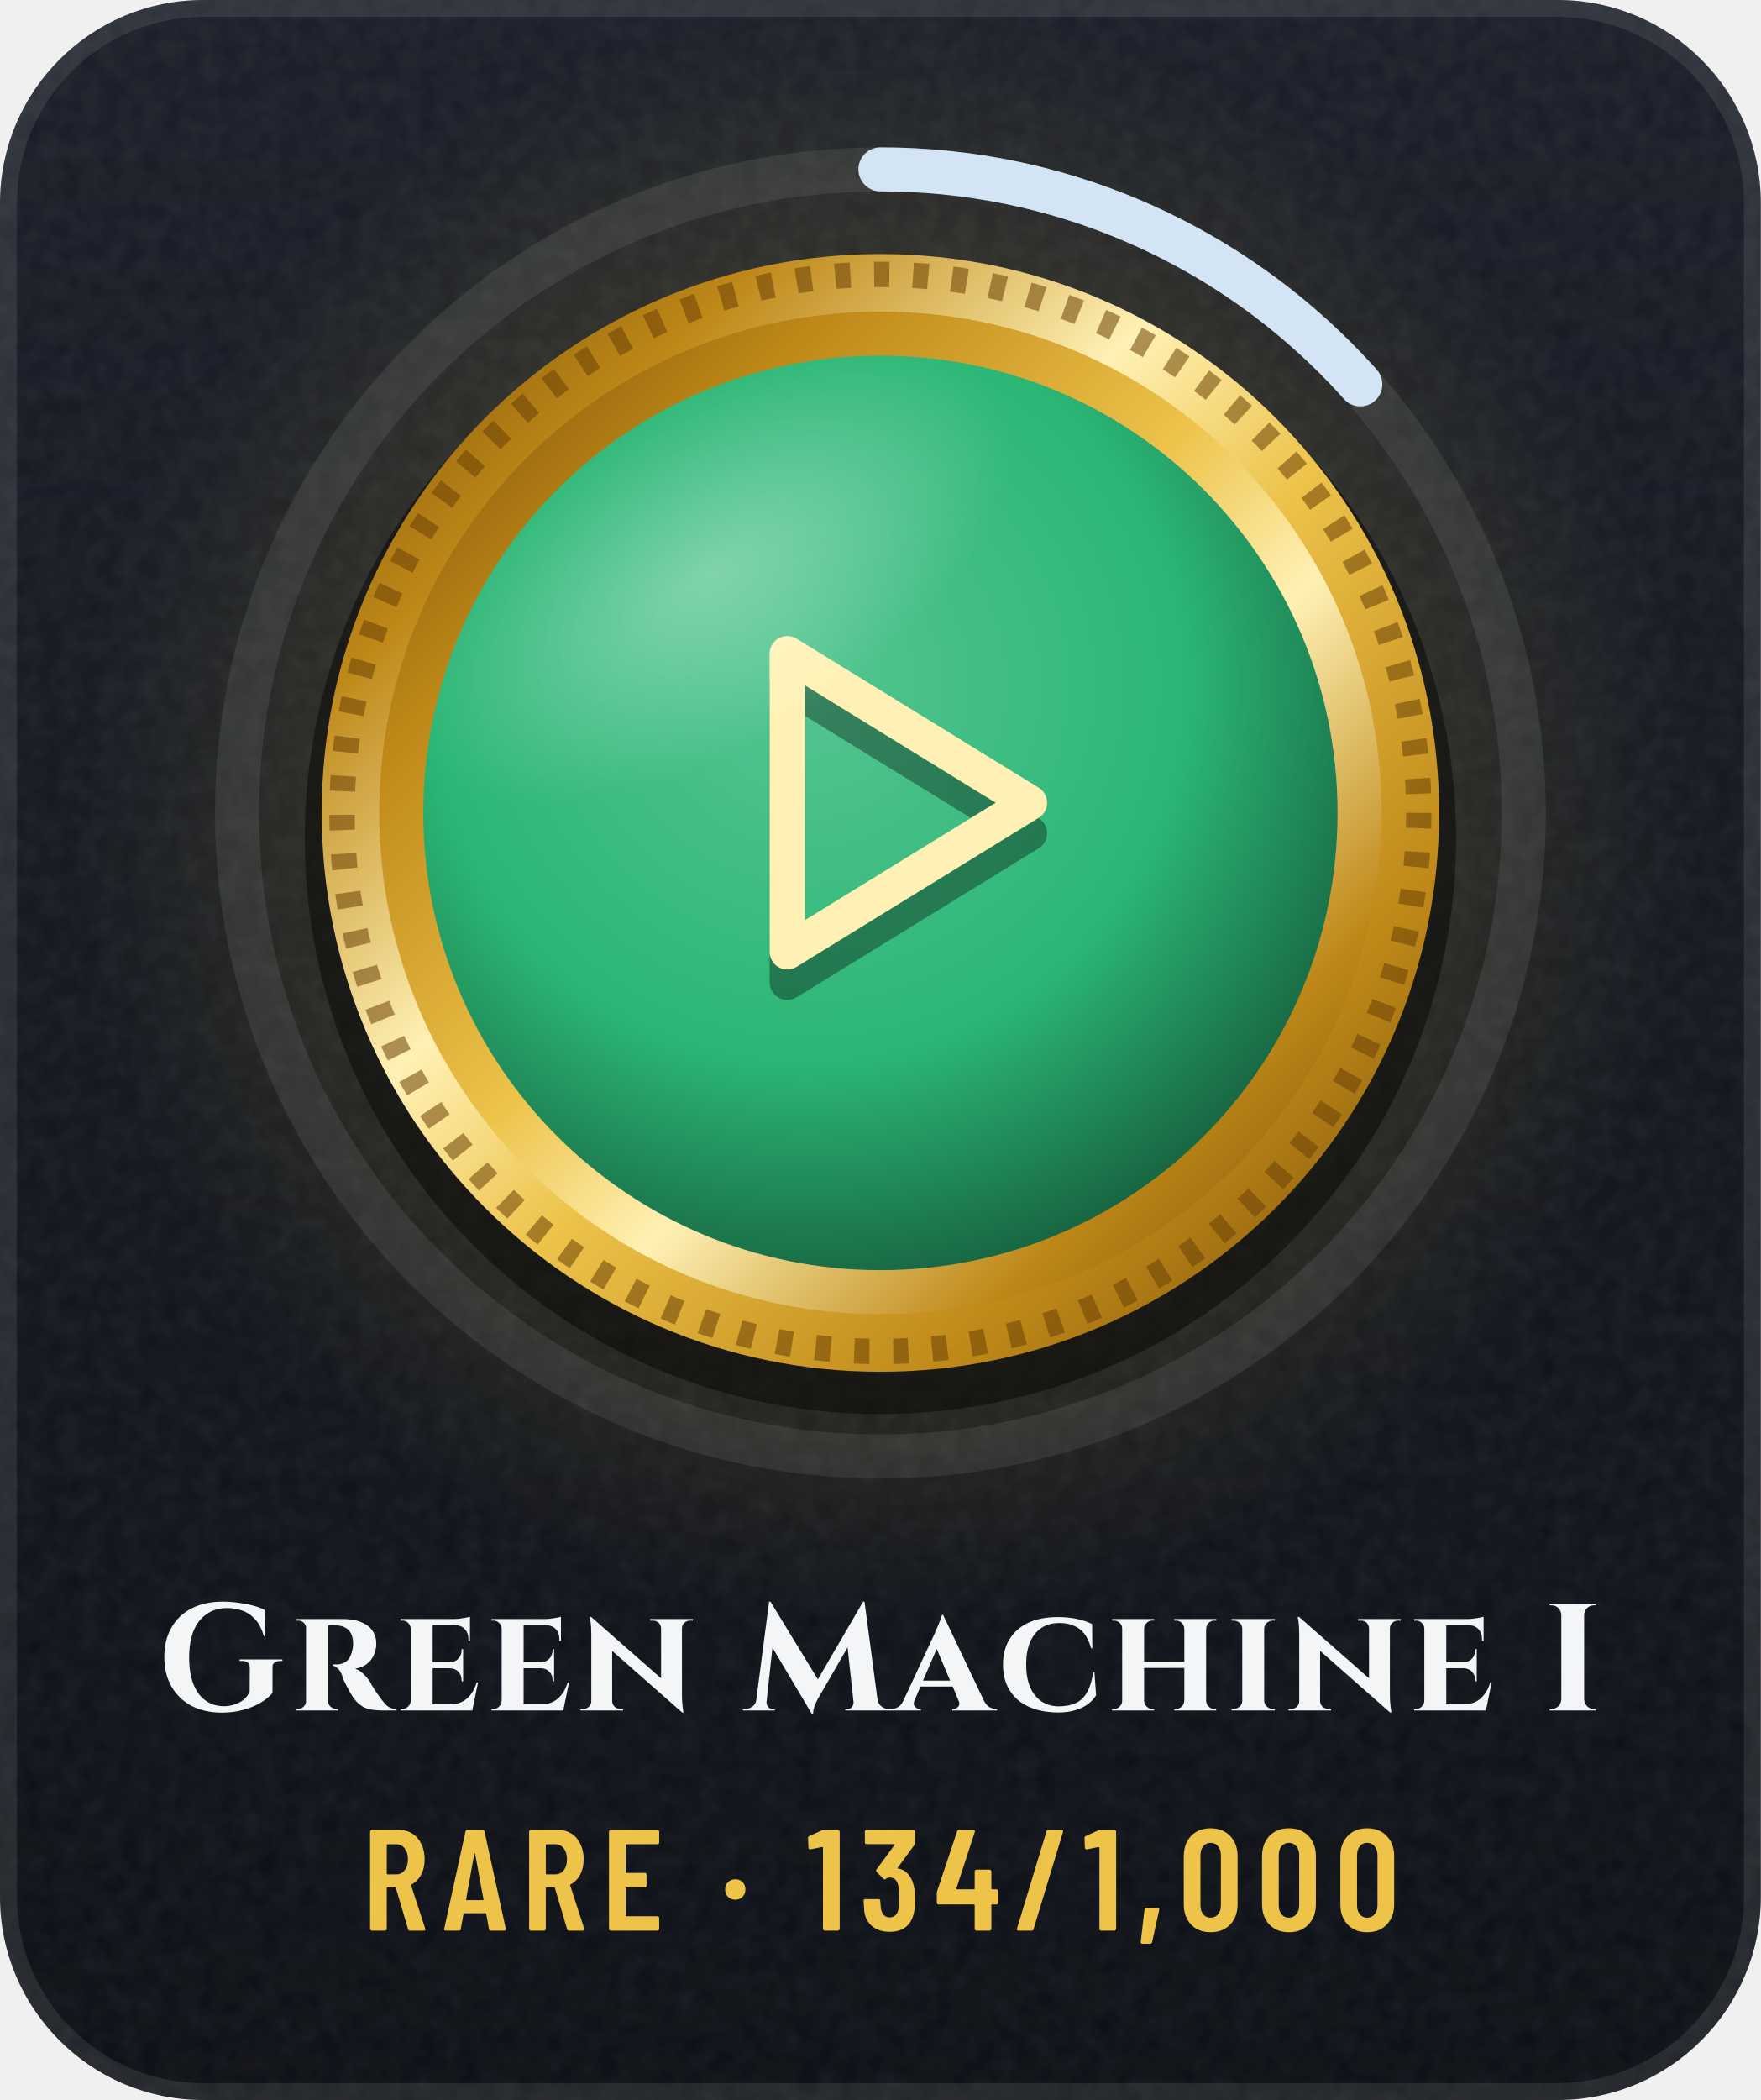
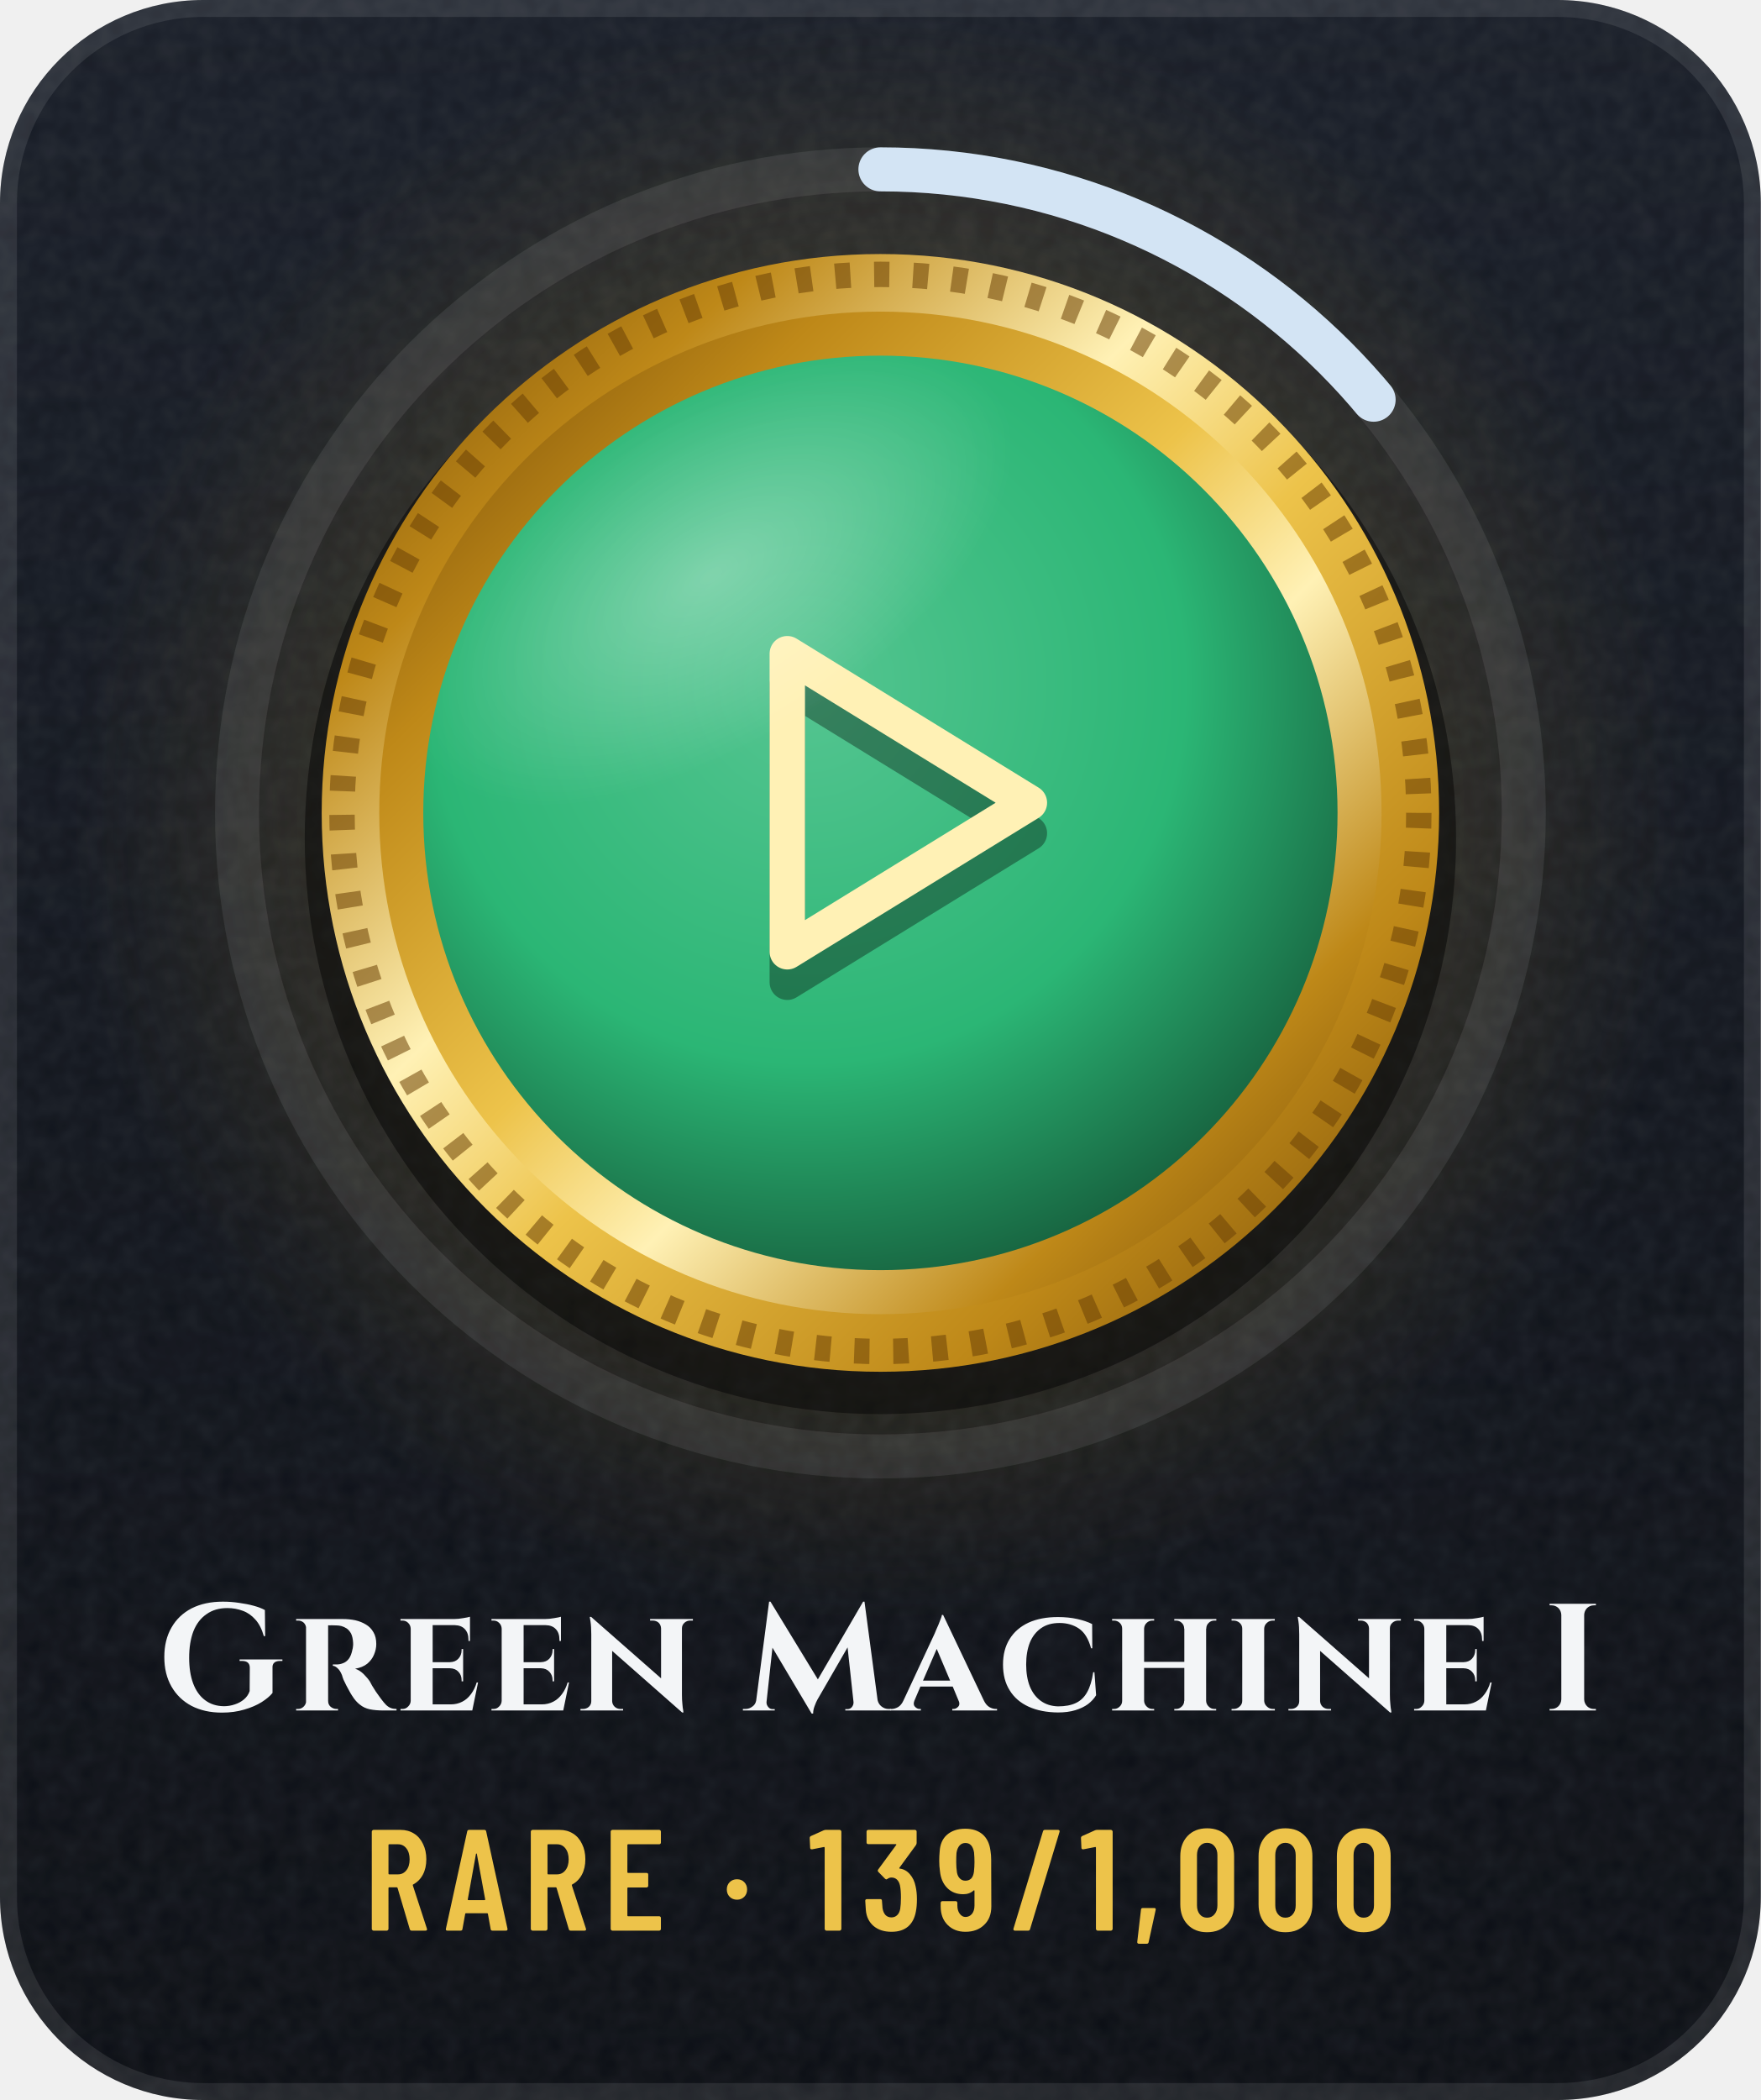
<svg xmlns="http://www.w3.org/2000/svg" width="104" height="124" viewBox="0 0 104 124" role="img" aria-label="Green Machine I: earned, Rare, 13% to Green Machine II">
  <style>@keyframes tw{0%,100%{opacity:.15;transform:scale(.45)}50%{opacity:1;transform:scale(1)}}.sp{transform-box:fill-box;transform-origin:center;animation:tw 3.4s ease-in-out infinite}@keyframes sh{0%{transform:translateX(-110px)}38%,100%{transform:translateX(200px)}}.sh{animation:sh 6.5s ease-in-out infinite}@keyframes fl{0%,100%{transform:translateY(0)}50%{transform:translateY(-3px)}}.fl{animation:fl 5s ease-in-out infinite}@media (prefers-reduced-motion:reduce){.sp,.fl{animation:none}.sh,.bu{display:none}}</style>
  <defs>
    <linearGradient id="bg" x1="0" y1="0" x2="0" y2="1">
      <stop offset="0" stop-color="#171C26" />
      <stop offset="1" stop-color="#0A0D13" />
    </linearGradient>
    <clipPath id="card">
      <rect width="104" height="124" rx="12" />
    </clipPath>
    <filter id="grain" x="0" y="0" width="100%" height="100%">
      <feTurbulence type="fractalNoise" baseFrequency=".85" numOctaves="2" stitchTiles="stitch" />
      <feColorMatrix values="0 0 0 0 1 0 0 0 0 1 0 0 0 0 1 0 0 0 .07 0" />
    </filter>
    <radialGradient id="glow" cx=".5" cy=".5" r=".5">
      <stop offset="0" stop-color="#EDC34A" stop-opacity="0.34" />
      <stop offset="1" stop-color="#EDC34A" stop-opacity="0" />
    </radialGradient>
    <linearGradient id="mh" x1="0" y1="0" x2="1" y2="0">
      <stop offset="0" stop-color="#6B4306" />
      <stop offset="0.2" stop-color="#BE8818" />
      <stop offset="0.4" stop-color="#FFF1B5" />
      <stop offset="0.54" stop-color="#EDC34A" />
      <stop offset="0.78" stop-color="#BE8818" />
      <stop offset="1" stop-color="#6B4306" />
    </linearGradient>
    <linearGradient id="md" x1="0" y1="0" x2="1" y2="1">
      <stop offset="0" stop-color="#6B4306" />
      <stop offset="0.2" stop-color="#BE8818" />
      <stop offset="0.4" stop-color="#FFF1B5" />
      <stop offset="0.54" stop-color="#EDC34A" />
      <stop offset="0.78" stop-color="#BE8818" />
      <stop offset="1" stop-color="#6B4306" />
    </linearGradient>
    <linearGradient id="mdr" x1="1" y1="1" x2="0" y2="0">
      <stop offset="0" stop-color="#6B4306" />
      <stop offset="0.2" stop-color="#BE8818" />
      <stop offset="0.4" stop-color="#FFF1B5" />
      <stop offset="0.54" stop-color="#EDC34A" />
      <stop offset="0.78" stop-color="#BE8818" />
      <stop offset="1" stop-color="#6B4306" />
    </linearGradient>
    <linearGradient id="dia" x1="0" y1="0" x2="1" y2="0">
      <stop offset="0" stop-color="#6CCBFF" />
      <stop offset=".5" stop-color="#C4B2FF" />
      <stop offset="1" stop-color="#F29BDD" />
    </linearGradient>
    <linearGradient id="pb" x1="0" y1="0" x2="1" y2="0">
      <stop offset="0" stop-color="#8FA6C0" />
      <stop offset="1" stop-color="#FFFFFF" />
    </linearGradient>
    <linearGradient id="shg" x1="0" y1="0" x2="1" y2="0">
      <stop offset="0" stop-color="#FFFFFF" stop-opacity="0" />
      <stop offset=".5" stop-color="#FFFFFF" stop-opacity=".6" />
      <stop offset="1" stop-color="#FFFFFF" stop-opacity="0" />
    </linearGradient>
    <radialGradient id="en" cx=".42" cy=".36" r=".75">
      <stop offset="0" stop-color="#55C591" />
      <stop offset=".55" stop-color="#2BB675" />
      <stop offset="1" stop-color="#11492F" />
    </radialGradient>
    <linearGradient id="ig" gradientUnits="userSpaceOnUse" x1="0" y1="34" x2="0" y2="62">
      <stop offset="0" stop-color="#FFF1B5" />
      <stop offset="1" stop-color="#EDC34A" />
    </linearGradient>
    <radialGradient id="gl" cx=".5" cy=".5" r=".5">
      <stop offset="0" stop-color="#FFFFFF" stop-opacity=".45" />
      <stop offset="1" stop-color="#FFFFFF" stop-opacity="0" />
    </radialGradient>
    <clipPath id="fc">
      <circle cx="52" cy="48" r="27" />
    </clipPath>
  </defs>
  <g clip-path="url(#card)">
    <rect width="104" height="124" fill="url(#bg)" />
    <rect width="104" height="124" filter="url(#grain)" />
  </g>
  <rect x=".5" y=".5" width="103" height="123" rx="11.5" fill="none" stroke="#FFFFFF" stroke-opacity=".09" />
  <circle cx="52" cy="48" r="48" fill="url(#glow)" />
  <circle cx="52" cy="48" r="38" fill="none" stroke="#FFFFFF" stroke-opacity=".08" stroke-width="2.6" />
-   <circle cx="52" cy="48" r="38" fill="none" stroke="#D3E4F4" stroke-width="2.6" stroke-linecap="round" stroke-dasharray="32 238.8" transform="rotate(-90 52 48)" />
+   <circle cx="52" cy="48" r="38" fill="none" stroke="#D3E4F4" stroke-width="2.6" stroke-linecap="round" stroke-dasharray="33.2 238.8" transform="rotate(-90 52 48)" />
  <circle cx="52" cy="49.5" r="34" fill="#000000" fill-opacity=".45" />
  <circle cx="52" cy="48" r="33" fill="url(#md)" />
  <circle cx="52" cy="48" r="31.8" fill="none" stroke="#6B4306" stroke-opacity=".55" stroke-width="1.5" stroke-dasharray=".9 1.4" />
  <circle cx="52" cy="48" r="29.6" fill="url(#mdr)" />
  <circle cx="52" cy="48" r="27" fill="url(#en)" />
  <g transform="translate(38.8 36) scale(1.1)" fill="none" stroke="#000000" stroke-width="1.9" stroke-linecap="round" stroke-linejoin="round" stroke-opacity=".35">
    <path d="M7 4l13 8-13 8z" />
  </g>
  <g transform="translate(38.8 34.2) scale(1.1)" fill="none" stroke="url(#ig)" stroke-width="1.9" stroke-linecap="round" stroke-linejoin="round">
    <path d="M7 4l13 8-13 8z" />
  </g>
  <g clip-path="url(#fc)">
    <ellipse cx="42" cy="34" rx="20" ry="10" transform="rotate(-32 42 34)" fill="url(#gl)" opacity=".7" />
    <g transform="skewX(-18)">
      <rect class="sh" x="10" y="10" width="12" height="80" fill="url(#shg)" opacity=".6" />
    </g>
  </g>
  <g transform="translate(9.3 101) scale(0.009 -0.009)" fill="#F3F5F7">
    <use href="#s71" x="0" />
    <use href="#s114" x="869" />
    <use href="#s101" x="1561" />
    <use href="#s101" x="2158" />
    <use href="#s110" x="2755" />
    <use href="#s77" x="3851" />
    <use href="#s97" x="4837" />
    <use href="#s99" x="5515" />
    <use href="#s104" x="6231" />
    <use href="#s105" x="7015" />
    <use href="#s110" x="7401" />
    <use href="#s101" x="8213" />
    <use href="#s73" x="9094" />
  </g>
-   <g transform="translate(21.4 114) scale(0.0085 -0.0085)" fill="#EDC34A">
+   <g transform="translate(21.5 114) scale(0.0085 -0.0085)" fill="#EDC34A">
    <use href="#m82" x="0" />
    <use href="#m65" x="555" />
    <use href="#m82" x="1105" />
    <use href="#m69" x="1660" />
    <use href="#m183" x="2484" />
    <use href="#m49" x="3087" />
    <use href="#m51" x="3455" />
-     <use href="#m52" x="3975" />
-     <use href="#m47" x="4528" />
-     <use href="#m49" x="5008" />
-     <use href="#m44" x="5376" />
-     <use href="#m48" x="5670" />
-     <use href="#m48" x="6214" />
-     <use href="#m48" x="6758" />
+     <use href="#m57" x="3975" />
+     <use href="#m47" x="4492" />
+     <use href="#m49" x="4972" />
+     <use href="#m44" x="5340" />
+     <use href="#m48" x="5634" />
+     <use href="#m48" x="6178" />
+     <use href="#m48" x="6722" />
  </g>
  <defs>
    <path id="m44" d="M33 -78 59 146Q60 157 71 157H151Q164 157 161 144L112 -80Q110 -91 99 -91H45Q39 -91 36 -88Q32 -84 33 -78Z" />
    <path id="m47" d="M21 14 226 690Q229 700 239 700H331Q337 700 340 696Q343 692 341 686L136 10Q133 0 123 0H31Q25 0 22 4Q19 8 21 14Z" />
    <path id="m48" d="M38 183V517Q38 604 89 658Q140 711 224 711Q309 711 360 658Q412 604 412 517V183Q412 96 360 42Q309 -11 224 -11Q140 -11 89 42Q38 96 38 183ZM296 176V524Q296 563 276 586Q257 610 224 610Q192 610 173 586Q154 563 154 524V176Q154 137 173 114Q192 90 224 90Q257 90 276 114Q296 137 296 176Z" />
    <path id="m49" d="M122 700H218Q223 700 226 696Q230 693 230 688V12Q230 7 226 4Q223 0 218 0H126Q121 0 118 4Q114 7 114 12V576Q114 578 112 580Q111 582 109 581L27 565H24Q13 565 13 576L10 643Q10 653 18 657L107 697Q114 700 122 700Z" />
    <path id="m51" d="M387 218Q387 169 380 134Q368 66 326 29Q283 -8 210 -8Q134 -8 86 32Q38 73 32 143Q30 165 28 207Q28 219 40 219H132Q144 219 144 207Q146 173 148 156Q153 125 169 108Q185 92 210 92Q234 92 250 108Q266 123 271 152Q276 182 276 230Q276 281 269 315Q263 341 248 355Q233 369 210 369Q195 369 183 360Q177 356 174 356Q172 356 166 360L119 408Q115 412 115 417Q115 421 118 425L243 595Q245 597 244 599Q242 601 239 601H49Q44 601 40 604Q37 608 37 613V688Q37 693 40 696Q44 700 49 700H373Q378 700 382 696Q385 693 385 688V609Q385 602 380 594L266 438Q262 432 268 431Q309 426 338 392Q368 358 378 307Q387 267 387 218Z" />
-     <path id="m52" d="M443 275V194Q443 189 440 186Q436 182 431 182H401Q396 182 396 177V12Q396 7 392 4Q389 0 384 0H292Q287 0 284 4Q280 7 280 12V177Q280 182 275 182H29Q24 182 20 186Q17 189 17 194V259Q17 268 19 274L158 690Q161 700 171 700H271Q277 700 280 696Q283 693 281 686L153 293Q152 287 157 287H275Q280 287 280 292V412Q280 417 284 420Q287 424 292 424H384Q389 424 392 420Q396 417 396 412V292Q396 287 401 287H431Q436 287 440 284Q443 280 443 275Z" />
+     <path id="m57" d="M384 168Q384 87 334 40Q285 -8 204 -8Q128 -8 80 40Q32 88 32 168V193Q32 198 36 202Q39 205 44 205H136Q141 205 144 202Q148 198 148 193V174Q148 140 164 118Q181 95 204 95Q232 95 250 117Q267 139 267 174V276Q267 279 265 280Q263 281 261 279Q232 253 189 253Q120 253 77 297Q34 341 27 414Q22 447 22 484Q22 518 25 549Q29 625 76 666Q124 708 203 708Q276 708 322 670Q368 631 378 556Q383 526 383 493ZM267 476Q267 506 264 543Q253 609 204 609Q179 609 163 591Q147 573 142 540Q140 516 140 476Q140 439 145 405Q150 377 166 362Q181 347 204 347Q228 347 244 362Q259 378 263 408Q267 443 267 476Z" />
    <path id="m65" d="M325 11 306 116Q306 121 300 121H154Q148 121 148 116L129 11Q128 0 116 0H25Q11 0 14 13L162 689Q164 700 175 700H281Q292 700 294 689L442 13V9Q442 0 431 0H338Q326 0 325 11ZM171 212H282Q288 212 287 217L229 533Q228 536 226 536Q224 536 223 533L166 217Q165 212 171 212Z" />
    <path id="m69" d="M391 600H175Q170 600 170 595V406Q170 401 175 401H303Q308 401 312 398Q315 394 315 389V312Q315 307 312 304Q308 300 303 300H175Q170 300 170 295V105Q170 100 175 100H391Q396 100 400 96Q403 93 403 88V12Q403 7 400 4Q396 0 391 0H66Q61 0 58 4Q54 7 54 12V688Q54 693 58 696Q61 700 66 700H391Q396 700 400 696Q403 693 403 688V612Q403 607 400 604Q396 600 391 600Z" />
    <path id="m82" d="M318 10 233 297Q231 301 228 301H175Q170 301 170 296V12Q170 7 166 4Q163 0 158 0H66Q61 0 58 4Q54 7 54 12V688Q54 693 58 696Q61 700 66 700H254Q307 700 348 674Q388 649 410 602Q433 556 433 496Q433 434 409 389Q385 344 342 321Q338 320 339 315L437 14Q438 12 438 9Q438 0 427 0H331Q321 0 318 10ZM170 595V396Q170 391 175 391H236Q272 391 294 419Q317 447 317 495Q317 543 294 572Q272 600 236 600H175Q170 600 170 595Z" />
    <path id="m183" d="M37 286Q37 317 57 337Q77 357 108 357Q139 357 158 337Q178 317 178 286Q178 255 158 235Q138 215 108 215Q77 215 57 235Q37 255 37 286Z" />
    <path id="s71" d="M755 280V115Q731 85 684 55Q636 25 570 6Q504 -14 423 -14Q309 -14 224 30Q139 75 92 157Q45 239 45 351Q45 463 92 544Q138 625 224 670Q311 714 429 714Q484 714 536 706Q588 699 632 687Q676 675 705 659L707 488H698Q679 556 643 596Q607 637 560 654Q512 672 459 672Q378 672 322 632Q265 593 236 520Q208 447 208 345Q208 249 234 178Q261 106 312 68Q363 29 436 28Q473 28 508 40Q542 51 568 73Q594 95 605 127L606 280Q606 325 555 325H539V335H820V325H805Q775 325 763 310Q754 299 755 280Z" />
    <path id="s73" d="M119 73V627Q118 653 100 672Q81 690 55 690H42V700H346V690H333Q307 690 288 672Q270 653 269 627V73Q270 47 288 28Q307 10 333 10H346V0H42V10H55Q81 10 100 28Q118 47 119 73Z" />
    <path id="s77" d="M780 714H789L875 68Q881 42 900 27Q921 10 947 10H963V0H663V9H678Q695 9 706 22Q717 36 717 52V55L678 414L491 90L481 73Q471 55 462 30Q452 5 452 -20H442L185 412L146 55V52Q146 36 158 22Q169 9 185 9H200V0H-9V10H7Q34 10 55 27Q73 40 78 64L163 714H172L483 204Z" />
    <path id="s97" d="M319 627 586 66Q601 35 623 22Q645 10 665 10H673V0H379V10H387Q404 10 418 25Q429 36 424 56L382 157H170L130 63Q121 38 134 25Q148 10 165 10H173V0H-27V10H-19Q1 10 23 22Q45 35 59 66L264 506Q266 512 273 528Q280 543 288 562Q296 582 303 600Q310 617 311 627ZM187 196H365L277 404Z" />
    <path id="s99" d="M634 251 645 100Q626 68 592 42Q558 17 509 2Q460 -13 395 -13Q283 -12 202 25Q121 62 78 132Q34 201 34 301Q34 399 77 468Q120 538 201 576Q282 613 395 613Q463 613 522 600Q580 587 619 567L620 408H612Q587 500 533 537Q479 574 405 574Q332 574 284 540Q235 506 210 445Q186 384 186 302Q186 219 210 158Q235 97 282 63Q329 29 395 27Q466 27 512 49Q559 71 586 120Q614 169 626 251Z" />
    <path id="s101" d="M543 184 505 0H34V10H47Q69 10 84 26Q100 41 101 63V537Q100 560 84 575Q69 590 47 590H34V600H385Q414 600 446 606Q478 611 490 615V456H480V465Q480 509 456 534Q433 559 389 560H245V317H359Q394 318 414 340Q435 363 435 396V403H445V191H435V199Q435 232 414 254Q394 276 359 277H245V40H363Q406 40 440 58Q473 75 497 108Q521 140 534 184Z" />
    <path id="s104" d="M100 63V537Q100 560 84 575Q68 590 46 590H34V600H310V590H299Q277 590 261 575Q245 560 244 537V319H508V537H507Q507 560 491 575Q475 590 453 590H442V600H718V590H706Q683 590 668 575Q652 560 652 537H651V63Q652 41 668 26Q683 10 706 10H717V0H442V10H453Q475 10 491 26Q507 41 507 63H508V279H244V63Q245 41 261 26Q277 10 299 10H310V0H34V10H46Q68 10 84 26Q100 41 100 63Z" />
    <path id="s105" d="M104 63V537Q104 560 87 575Q70 590 46 590H34V600H318L317 590H306Q282 590 266 575Q249 560 248 537V63Q249 41 266 26Q282 10 306 10H318V0H34V10H47Q70 10 87 26Q104 41 104 63Z" />
    <path id="s110" d="M91 614 550 211V539Q549 561 534 576Q518 590 495 590H478V600H759V590H742Q720 590 704 576Q687 561 687 539V104Q687 69 690 42Q692 16 695 2L697 -13H688L229 391V61Q230 39 246 24Q262 10 284 10H301V0H21V10H37Q60 10 76 24Q92 39 92 61V500Q92 551 87 583L82 614Z" />
    <path id="s114" d="M106 0H41V10H53Q75 10 91 26Q103 38 106 54V547Q103 564 91 576Q75 590 54 590H41V600H349Q390 600 429 592Q468 583 499 564Q530 546 548 514Q567 483 567 436Q567 401 552 366Q538 332 508 307Q477 282 428 274Q457 265 484 239Q510 213 525 190Q529 182 539 164Q549 147 564 124Q580 102 597 78Q617 51 632 36Q647 22 663 16Q679 10 700 10V0H616Q562 0 524 8Q487 16 460 38Q432 59 409 96Q400 109 390 128Q380 146 370 165Q360 184 352 202Q345 220 342 232Q329 264 312 278Q296 293 282 293V302H307Q328 302 348 310Q369 317 386 338Q403 360 411 402Q413 408 414 419Q416 430 415 444Q413 481 402 504Q390 526 373 538Q356 549 338 554Q321 558 308 558Q289 559 274 559Q259 558 251 559V63Q251 38 268 24Q286 10 306 10H316V0Z" />
  </defs>
</svg>
